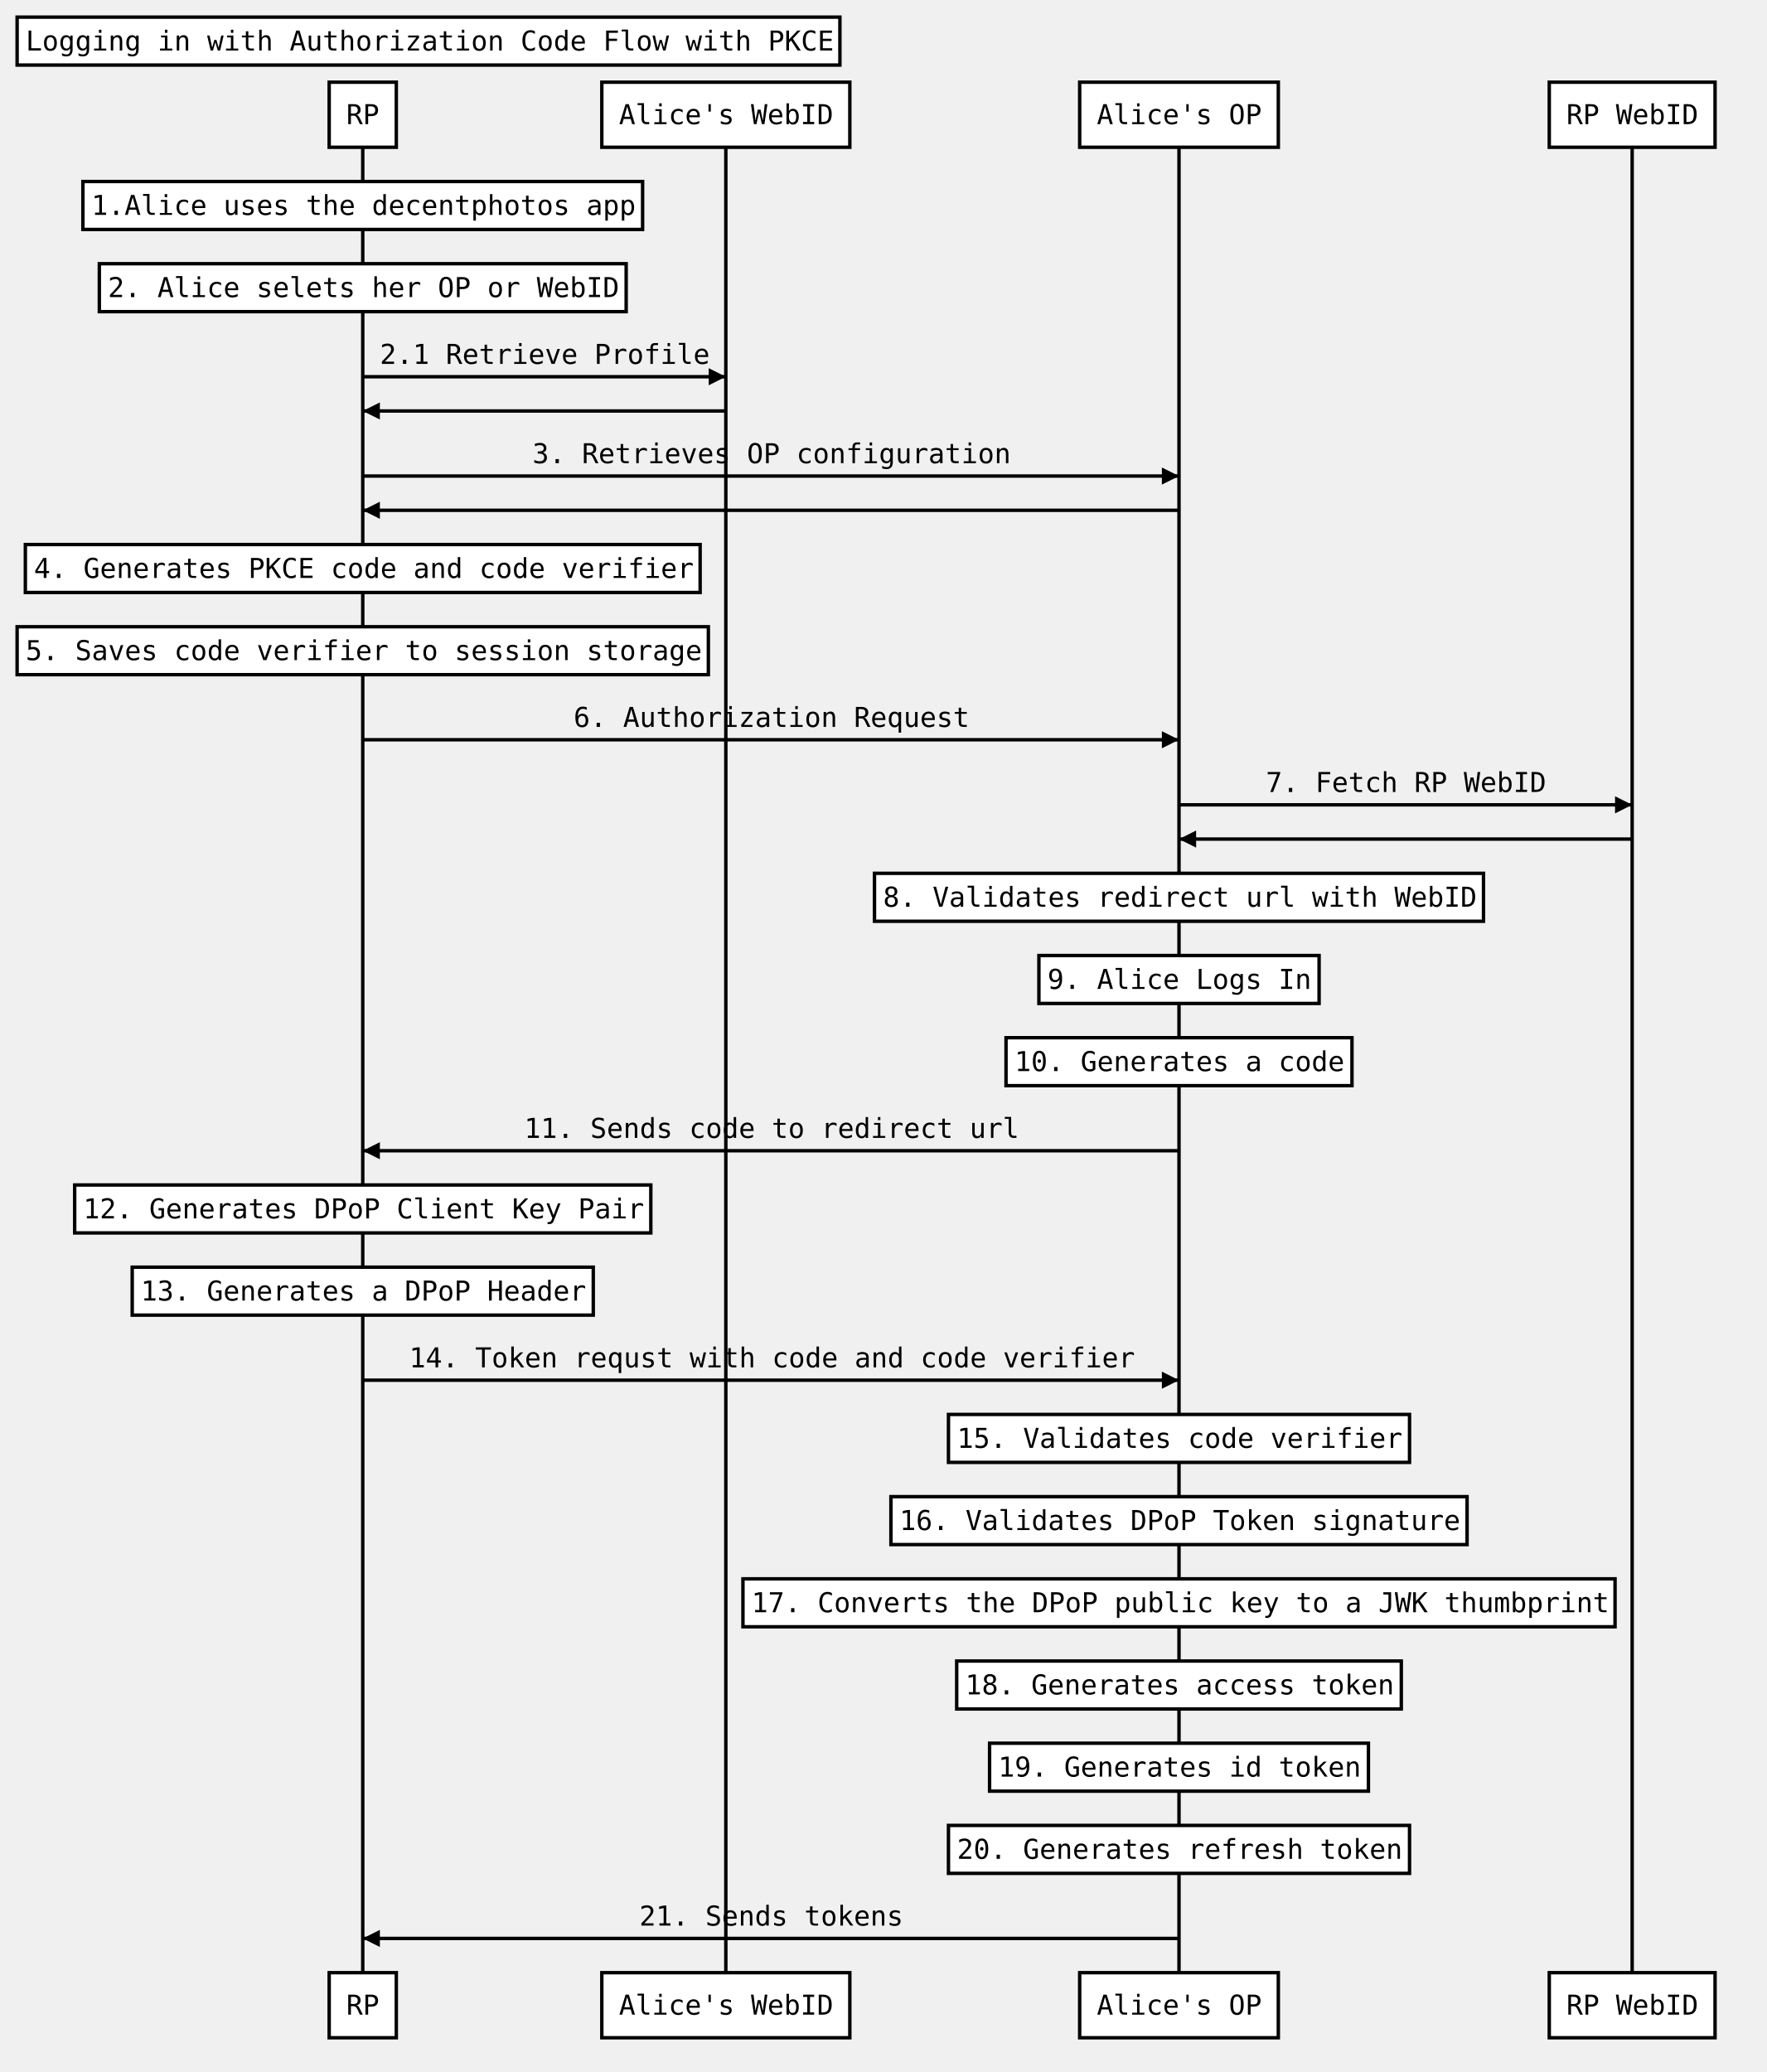
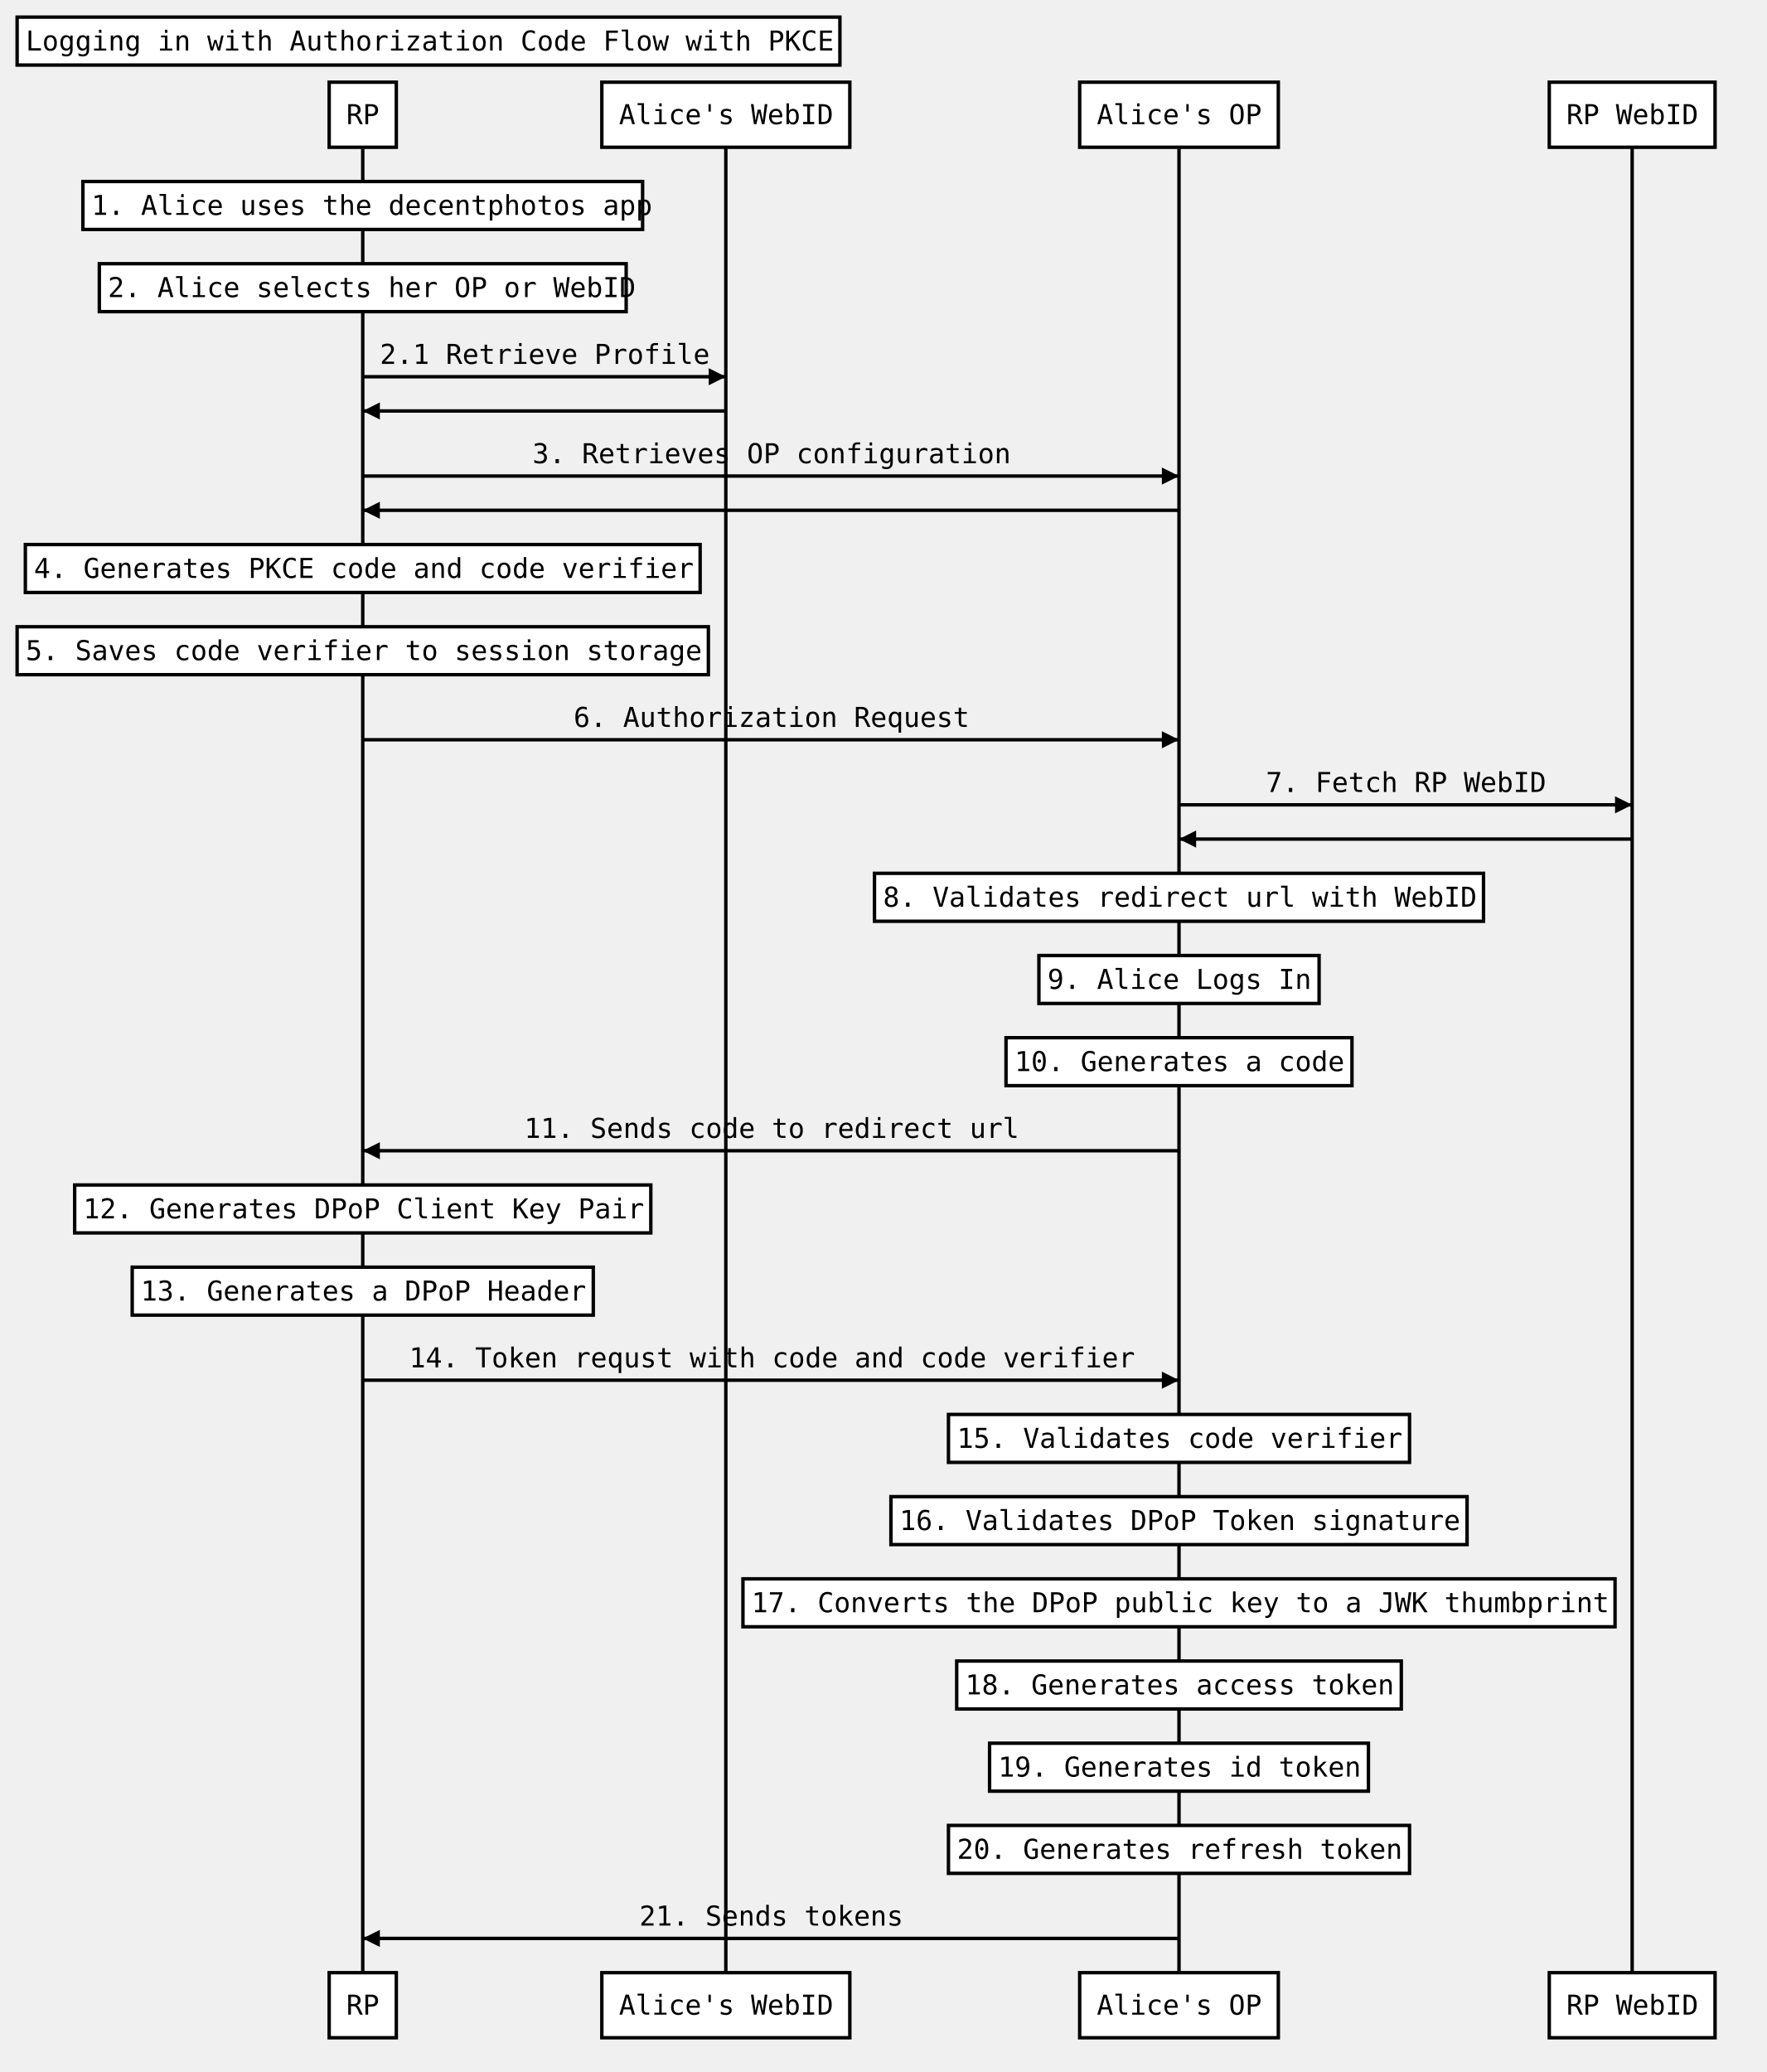
<svg xmlns="http://www.w3.org/2000/svg" width="1031.555px" height="1210px" class="sequence simple">
  <defs>
    <marker viewBox="0 0 5 5" markerWidth="5" markerHeight="5" orient="auto" refX="5" refY="2.5" id="markerArrowBlock">
      <path d="M 0 0 L 5 2.5 L 0 5 z" />
    </marker>
    <marker viewBox="0 0 9.6 16" markerWidth="4" markerHeight="16" orient="auto" refX="9.6" refY="8" id="markerArrowOpen">
      <path d="M 9.6,8 1.92,16 0,13.7 5.76,8 0,2.286 1.92,0 9.6,8 z" />
    </marker>
  </defs>
  <g class="title">
    <rect x="10" y="10" width="480.484" height="28" stroke="#000000" fill="#ffffff" style="stroke-width: 2;" />
    <text x="15" y="29.5" style="font-size: 16px; font-family: &quot;Andale Mono&quot;, monospace;">
      <tspan x="15">Logging in with Authorization Code Flow with PKCE</tspan>
    </text>
  </g>
  <g class="actor">
    <rect x="192.234" y="48" width="39.203" height="38" stroke="#000000" fill="#ffffff" style="stroke-width: 2;" />
    <text x="202.234" y="72.5" style="font-size: 16px; font-family: &quot;Andale Mono&quot;, monospace;">
      <tspan x="202.234">RP</tspan>
    </text>
  </g>
  <g class="actor">
    <rect x="192.234" y="1152" width="39.203" height="38" stroke="#000000" fill="#ffffff" style="stroke-width: 2;" />
    <text x="202.234" y="1176.5" style="font-size: 16px; font-family: &quot;Andale Mono&quot;, monospace;">
      <tspan x="202.234">RP</tspan>
    </text>
  </g>
  <line x1="211.836" x2="211.836" y1="86" y2="1152" stroke="#000000" fill="none" style="stroke-width: 2;" />
  <g class="actor">
    <rect x="351.453" y="48" width="144.828" height="38" stroke="#000000" fill="#ffffff" style="stroke-width: 2;" />
    <text x="361.453" y="72.5" style="font-size: 16px; font-family: &quot;Andale Mono&quot;, monospace;">
      <tspan x="361.453">Alice's WebID</tspan>
    </text>
  </g>
  <g class="actor">
    <rect x="351.453" y="1152" width="144.828" height="38" stroke="#000000" fill="#ffffff" style="stroke-width: 2;" />
    <text x="361.453" y="1176.5" style="font-size: 16px; font-family: &quot;Andale Mono&quot;, monospace;">
      <tspan x="361.453">Alice's WebID</tspan>
    </text>
  </g>
  <line x1="423.867" x2="423.867" y1="86" y2="1152" stroke="#000000" fill="none" style="stroke-width: 2;" />
  <g class="actor">
    <rect x="630.5" y="48" width="116.016" height="38" stroke="#000000" fill="#ffffff" style="stroke-width: 2;" />
    <text x="640.5" y="72.5" style="font-size: 16px; font-family: &quot;Andale Mono&quot;, monospace;">
      <tspan x="640.5">Alice's OP</tspan>
    </text>
  </g>
  <g class="actor">
    <rect x="630.5" y="1152" width="116.016" height="38" stroke="#000000" fill="#ffffff" style="stroke-width: 2;" />
    <text x="640.5" y="1176.5" style="font-size: 16px; font-family: &quot;Andale Mono&quot;, monospace;">
      <tspan x="640.5">Alice's OP</tspan>
    </text>
  </g>
  <line x1="688.508" x2="688.508" y1="86" y2="1152" stroke="#000000" fill="none" style="stroke-width: 2;" />
  <g class="actor">
    <rect x="904.742" y="48" width="96.812" height="38" stroke="#000000" fill="#ffffff" style="stroke-width: 2;" />
    <text x="914.742" y="72.5" style="font-size: 16px; font-family: &quot;Andale Mono&quot;, monospace;">
      <tspan x="914.742">RP WebID</tspan>
    </text>
  </g>
  <g class="actor">
    <rect x="904.742" y="1152" width="96.812" height="38" stroke="#000000" fill="#ffffff" style="stroke-width: 2;" />
    <text x="914.742" y="1176.5" style="font-size: 16px; font-family: &quot;Andale Mono&quot;, monospace;">
      <tspan x="914.742">RP WebID</tspan>
    </text>
  </g>
  <line x1="953.148" x2="953.148" y1="86" y2="1152" stroke="#000000" fill="none" style="stroke-width: 2;" />
  <g class="note">
    <rect x="48.406" y="106" width="326.859" height="28" stroke="#000000" fill="#ffffff" style="stroke-width: 2;" />
    <text x="53.406" y="125.5" style="font-size: 16px; font-family: &quot;Andale Mono&quot;, monospace;">
-       <tspan x="53.406">1.Alice uses the decentphotos app</tspan>
+       <tspan x="53.406">1. Alice uses the decentphotos app</tspan>
    </text>
  </g>
  <g class="note">
    <rect x="58.008" y="154" width="307.656" height="28" stroke="#000000" fill="#ffffff" style="stroke-width: 2;" />
    <text x="63.008" y="173.5" style="font-size: 16px; font-family: &quot;Andale Mono&quot;, monospace;">
-       <tspan x="63.008">2. Alice selets her OP or WebID</tspan>
+       <tspan x="63.008">2. Alice selects her OP or WebID</tspan>
    </text>
  </g>
  <g class="signal">
    <text x="221.836" y="212.5" style="font-size: 16px; font-family: &quot;Andale Mono&quot;, monospace;">
      <tspan x="221.836">2.1 Retrieve Profile</tspan>
    </text>
    <line x1="211.836" x2="423.867" y1="220" y2="220" stroke="#000000" fill="none" style="stroke-width: 2; marker-end: url(&quot;#markerArrowBlock&quot;);" />
  </g>
  <g class="signal">
    <text x="317.852" y="245" style="font-size: 16px; font-family: &quot;Andale Mono&quot;, monospace;">
      <tspan x="317.852" />
    </text>
    <line x1="423.867" x2="211.836" y1="240" y2="240" stroke="#000000" fill="none" style="stroke-width: 2; marker-end: url(&quot;#markerArrowBlock&quot;);" />
  </g>
  <g class="signal">
    <text x="310.945" y="270.5" style="font-size: 16px; font-family: &quot;Andale Mono&quot;, monospace;">
      <tspan x="310.945">3. Retrieves OP configuration</tspan>
    </text>
    <line x1="211.836" x2="688.508" y1="278" y2="278" stroke="#000000" fill="none" style="stroke-width: 2; marker-end: url(&quot;#markerArrowBlock&quot;);" />
  </g>
  <g class="signal">
    <text x="450.172" y="303" style="font-size: 16px; font-family: &quot;Andale Mono&quot;, monospace;">
      <tspan x="450.172" />
    </text>
    <line x1="688.508" x2="211.836" y1="298" y2="298" stroke="#000000" fill="none" style="stroke-width: 2; marker-end: url(&quot;#markerArrowBlock&quot;);" />
  </g>
  <g class="note">
    <rect x="14.805" y="318" width="394.062" height="28" stroke="#000000" fill="#ffffff" style="stroke-width: 2;" />
    <text x="19.805" y="337.5" style="font-size: 16px; font-family: &quot;Andale Mono&quot;, monospace;">
      <tspan x="19.805">4. Generates PKCE code and code verifier</tspan>
    </text>
  </g>
  <g class="note">
    <rect x="10" y="366" width="403.672" height="28" stroke="#000000" fill="#ffffff" style="stroke-width: 2;" />
    <text x="15" y="385.5" style="font-size: 16px; font-family: &quot;Andale Mono&quot;, monospace;">
      <tspan x="15">5. Saves code verifier to session storage</tspan>
    </text>
  </g>
  <g class="signal">
    <text x="334.953" y="424.5" style="font-size: 16px; font-family: &quot;Andale Mono&quot;, monospace;">
      <tspan x="334.953">6. Authorization Request</tspan>
    </text>
    <line x1="211.836" x2="688.508" y1="432" y2="432" stroke="#000000" fill="none" style="stroke-width: 2; marker-end: url(&quot;#markerArrowBlock&quot;);" />
  </g>
  <g class="signal">
    <text x="739.211" y="462.5" style="font-size: 16px; font-family: &quot;Andale Mono&quot;, monospace;">
      <tspan x="739.211">7. Fetch RP WebID</tspan>
    </text>
    <line x1="688.508" x2="953.148" y1="470" y2="470" stroke="#000000" fill="none" style="stroke-width: 2; marker-end: url(&quot;#markerArrowBlock&quot;);" />
  </g>
  <g class="signal">
    <text x="820.828" y="495" style="font-size: 16px; font-family: &quot;Andale Mono&quot;, monospace;">
      <tspan x="820.828" />
    </text>
    <line x1="953.148" x2="688.508" y1="490" y2="490" stroke="#000000" fill="none" style="stroke-width: 2; marker-end: url(&quot;#markerArrowBlock&quot;);" />
  </g>
  <g class="note">
    <rect x="510.68" y="510" width="355.656" height="28" stroke="#000000" fill="#ffffff" style="stroke-width: 2;" />
    <text x="515.68" y="529.5" style="font-size: 16px; font-family: &quot;Andale Mono&quot;, monospace;">
      <tspan x="515.68">8. Validates redirect url with WebID</tspan>
    </text>
  </g>
  <g class="note">
    <rect x="606.695" y="558" width="163.625" height="28" stroke="#000000" fill="#ffffff" style="stroke-width: 2;" />
    <text x="611.695" y="577.5" style="font-size: 16px; font-family: &quot;Andale Mono&quot;, monospace;">
      <tspan x="611.695">9. Alice Logs In</tspan>
    </text>
  </g>
  <g class="note">
    <rect x="587.492" y="606" width="202.031" height="28" stroke="#000000" fill="#ffffff" style="stroke-width: 2;" />
    <text x="592.492" y="625.5" style="font-size: 16px; font-family: &quot;Andale Mono&quot;, monospace;">
      <tspan x="592.492">10. Generates a code</tspan>
    </text>
  </g>
  <g class="signal">
    <text x="306.148" y="664.5" style="font-size: 16px; font-family: &quot;Andale Mono&quot;, monospace;">
      <tspan x="306.148">11. Sends code to redirect url</tspan>
    </text>
    <line x1="688.508" x2="211.836" y1="672" y2="672" stroke="#000000" fill="none" style="stroke-width: 2; marker-end: url(&quot;#markerArrowBlock&quot;);" />
  </g>
  <g class="note">
    <rect x="43.609" y="692" width="336.453" height="28" stroke="#000000" fill="#ffffff" style="stroke-width: 2;" />
    <text x="48.609" y="711.5" style="font-size: 16px; font-family: &quot;Andale Mono&quot;, monospace;">
      <tspan x="48.609">12. Generates DPoP Client Key Pair</tspan>
    </text>
  </g>
  <g class="note">
    <rect x="77.211" y="740" width="269.25" height="28" stroke="#000000" fill="#ffffff" style="stroke-width: 2;" />
    <text x="82.211" y="759.5" style="font-size: 16px; font-family: &quot;Andale Mono&quot;, monospace;">
      <tspan x="82.211">13. Generates a DPoP Header</tspan>
    </text>
  </g>
  <g class="signal">
    <text x="238.938" y="798.5" style="font-size: 16px; font-family: &quot;Andale Mono&quot;, monospace;">
      <tspan x="238.938">14. Token requst with code and code verifier</tspan>
    </text>
    <line x1="211.836" x2="688.508" y1="806" y2="806" stroke="#000000" fill="none" style="stroke-width: 2; marker-end: url(&quot;#markerArrowBlock&quot;);" />
  </g>
  <g class="note">
    <rect x="553.883" y="826" width="269.25" height="28" stroke="#000000" fill="#ffffff" style="stroke-width: 2;" />
    <text x="558.883" y="845.5" style="font-size: 16px; font-family: &quot;Andale Mono&quot;, monospace;">
      <tspan x="558.883">15. Validates code verifier</tspan>
    </text>
  </g>
  <g class="note">
    <rect x="520.281" y="874" width="336.453" height="28" stroke="#000000" fill="#ffffff" style="stroke-width: 2;" />
    <text x="525.281" y="893.5" style="font-size: 16px; font-family: &quot;Andale Mono&quot;, monospace;">
      <tspan x="525.281">16. Validates DPoP Token signature</tspan>
    </text>
  </g>
  <g class="note">
    <rect x="433.867" y="922" width="509.281" height="28" stroke="#000000" fill="#ffffff" style="stroke-width: 2;" />
    <text x="438.867" y="941.5" style="font-size: 16px; font-family: &quot;Andale Mono&quot;, monospace;">
      <tspan x="438.867">17. Converts the DPoP public key to a JWK thumbprint</tspan>
    </text>
  </g>
  <g class="note">
    <rect x="558.688" y="970" width="259.641" height="28" stroke="#000000" fill="#ffffff" style="stroke-width: 2;" />
    <text x="563.688" y="989.5" style="font-size: 16px; font-family: &quot;Andale Mono&quot;, monospace;">
      <tspan x="563.688">18. Generates access token</tspan>
    </text>
  </g>
  <g class="note">
    <rect x="577.891" y="1018" width="221.234" height="28" stroke="#000000" fill="#ffffff" style="stroke-width: 2;" />
    <text x="582.891" y="1037.5" style="font-size: 16px; font-family: &quot;Andale Mono&quot;, monospace;">
      <tspan x="582.891">19. Generates id token</tspan>
    </text>
  </g>
  <g class="note">
    <rect x="553.883" y="1066" width="269.25" height="28" stroke="#000000" fill="#ffffff" style="stroke-width: 2;" />
    <text x="558.883" y="1085.5" style="font-size: 16px; font-family: &quot;Andale Mono&quot;, monospace;">
      <tspan x="558.883">20. Generates refresh token</tspan>
    </text>
  </g>
  <g class="signal">
    <text x="373.359" y="1124.5" style="font-size: 16px; font-family: &quot;Andale Mono&quot;, monospace;">
      <tspan x="373.359">21. Sends tokens</tspan>
    </text>
    <line x1="688.508" x2="211.836" y1="1132" y2="1132" stroke="#000000" fill="none" style="stroke-width: 2; marker-end: url(&quot;#markerArrowBlock&quot;);" />
  </g>
</svg>
